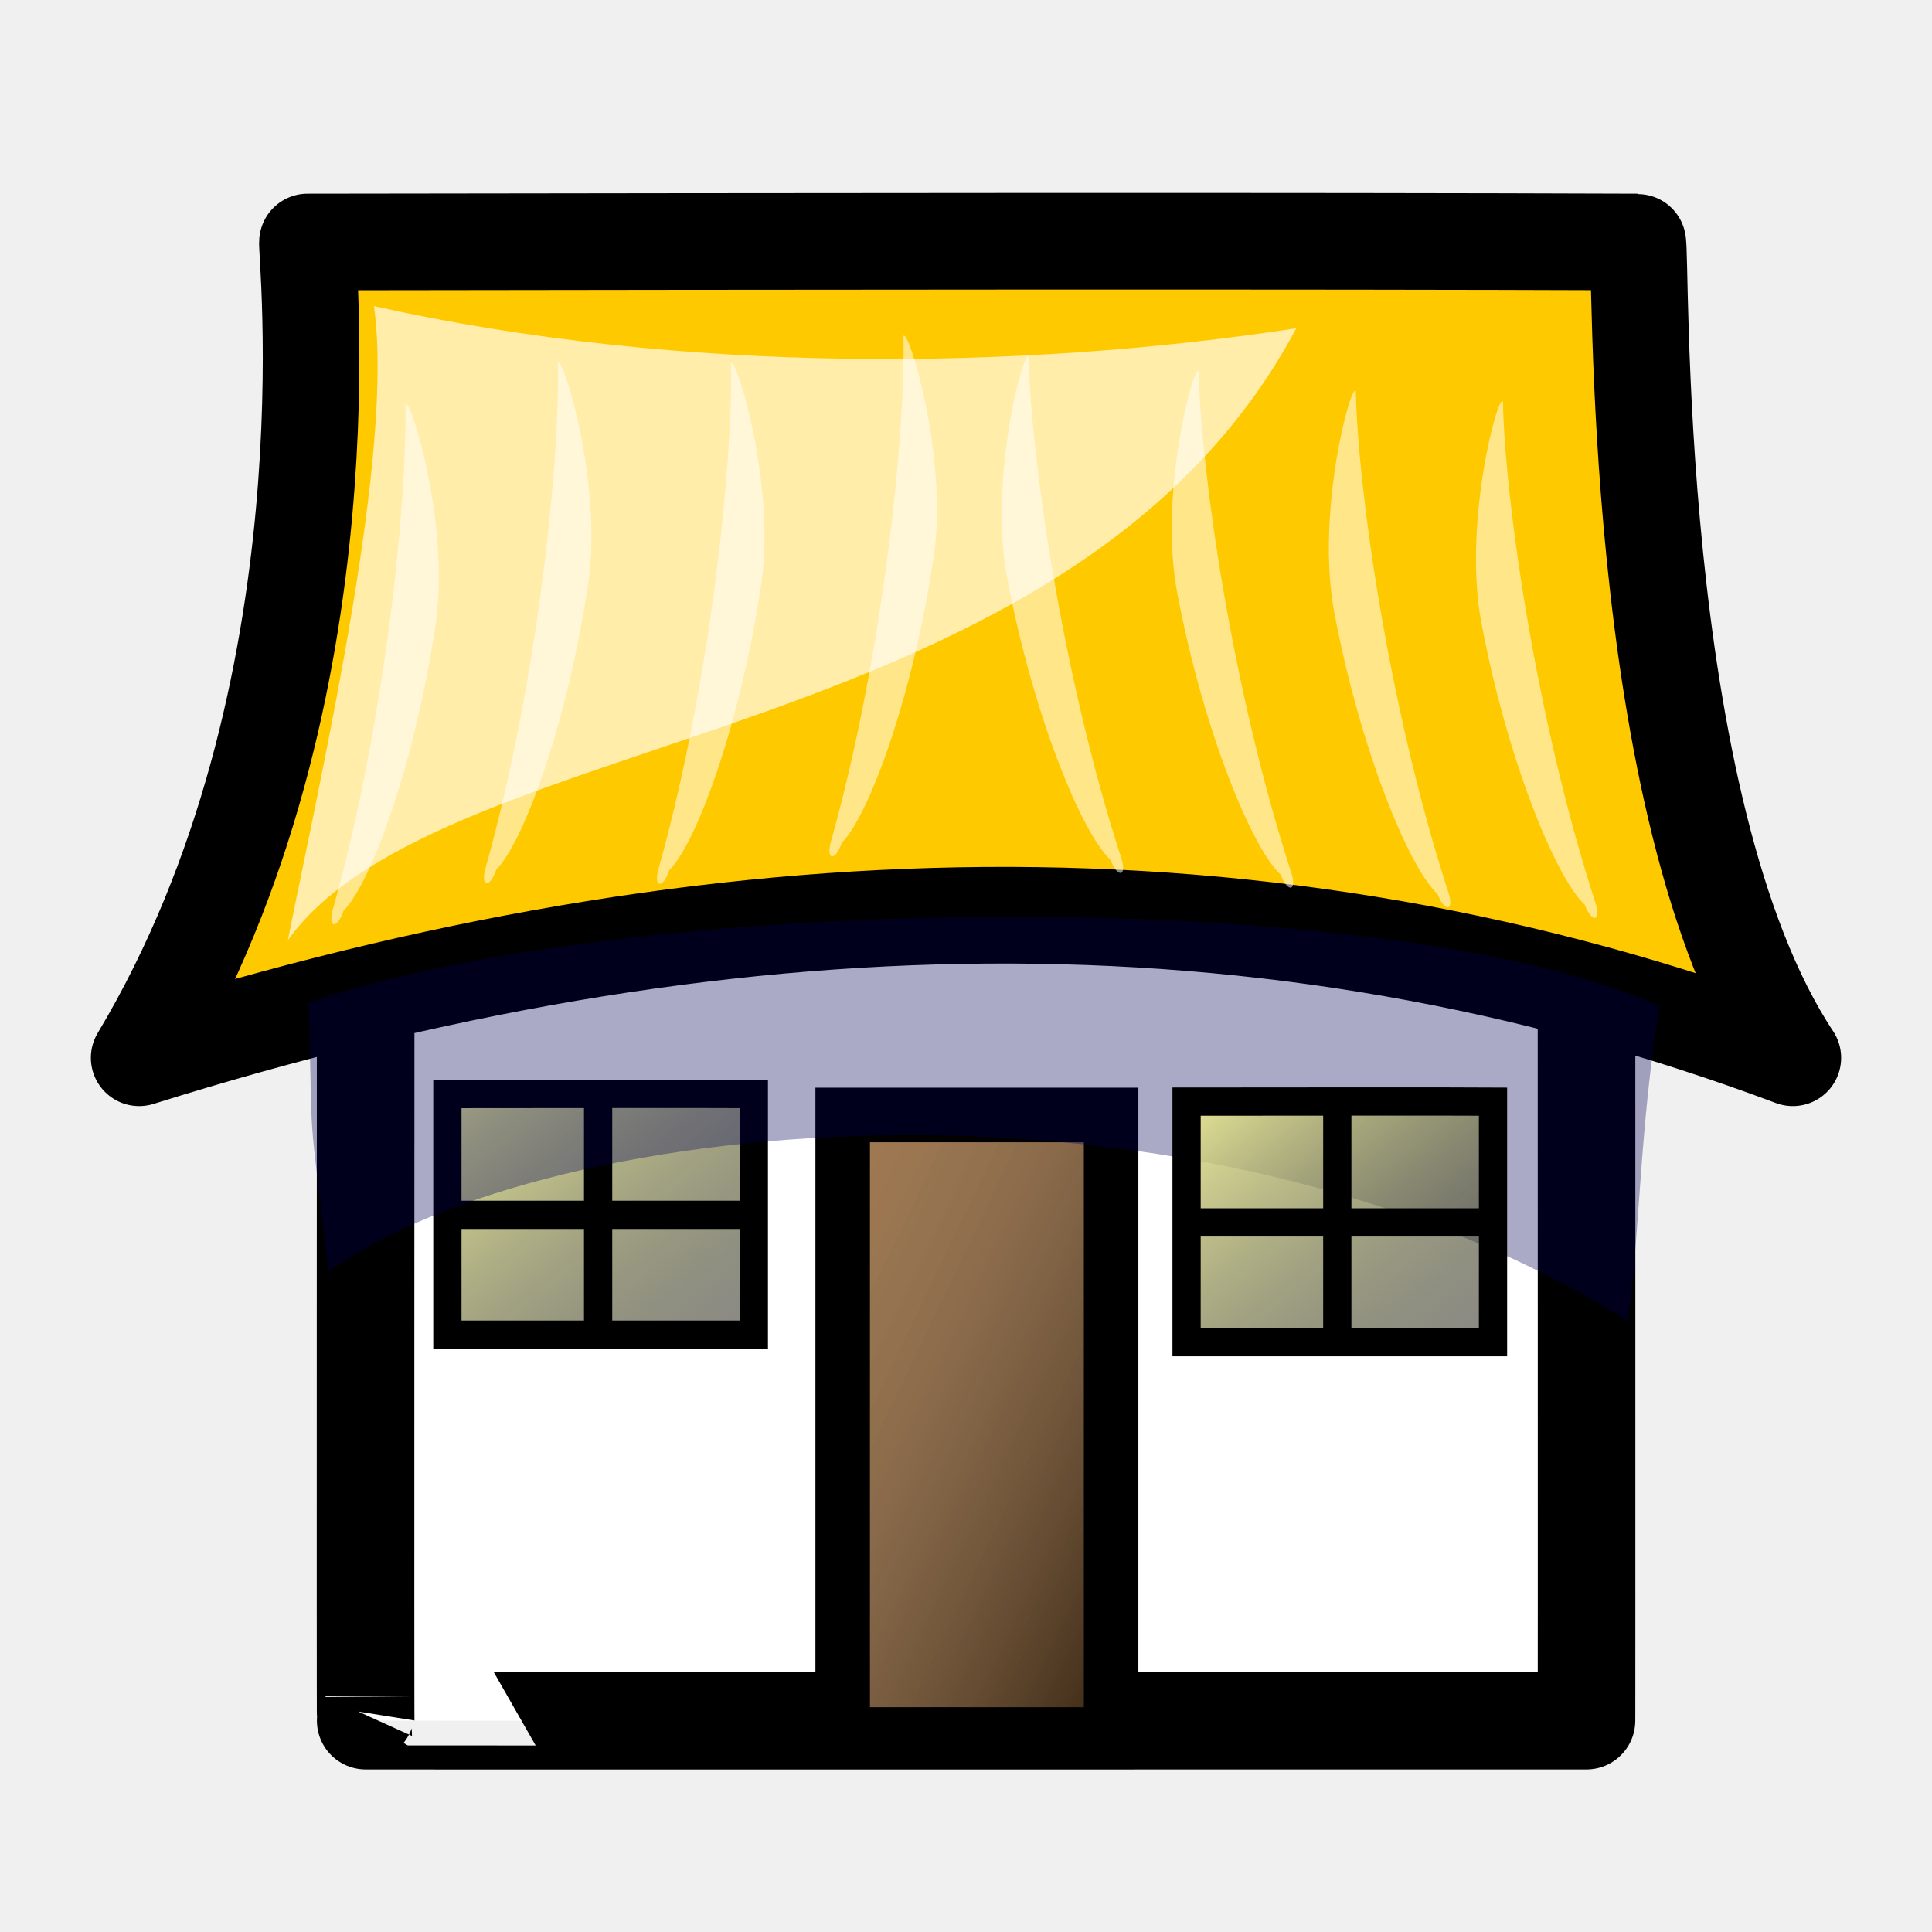
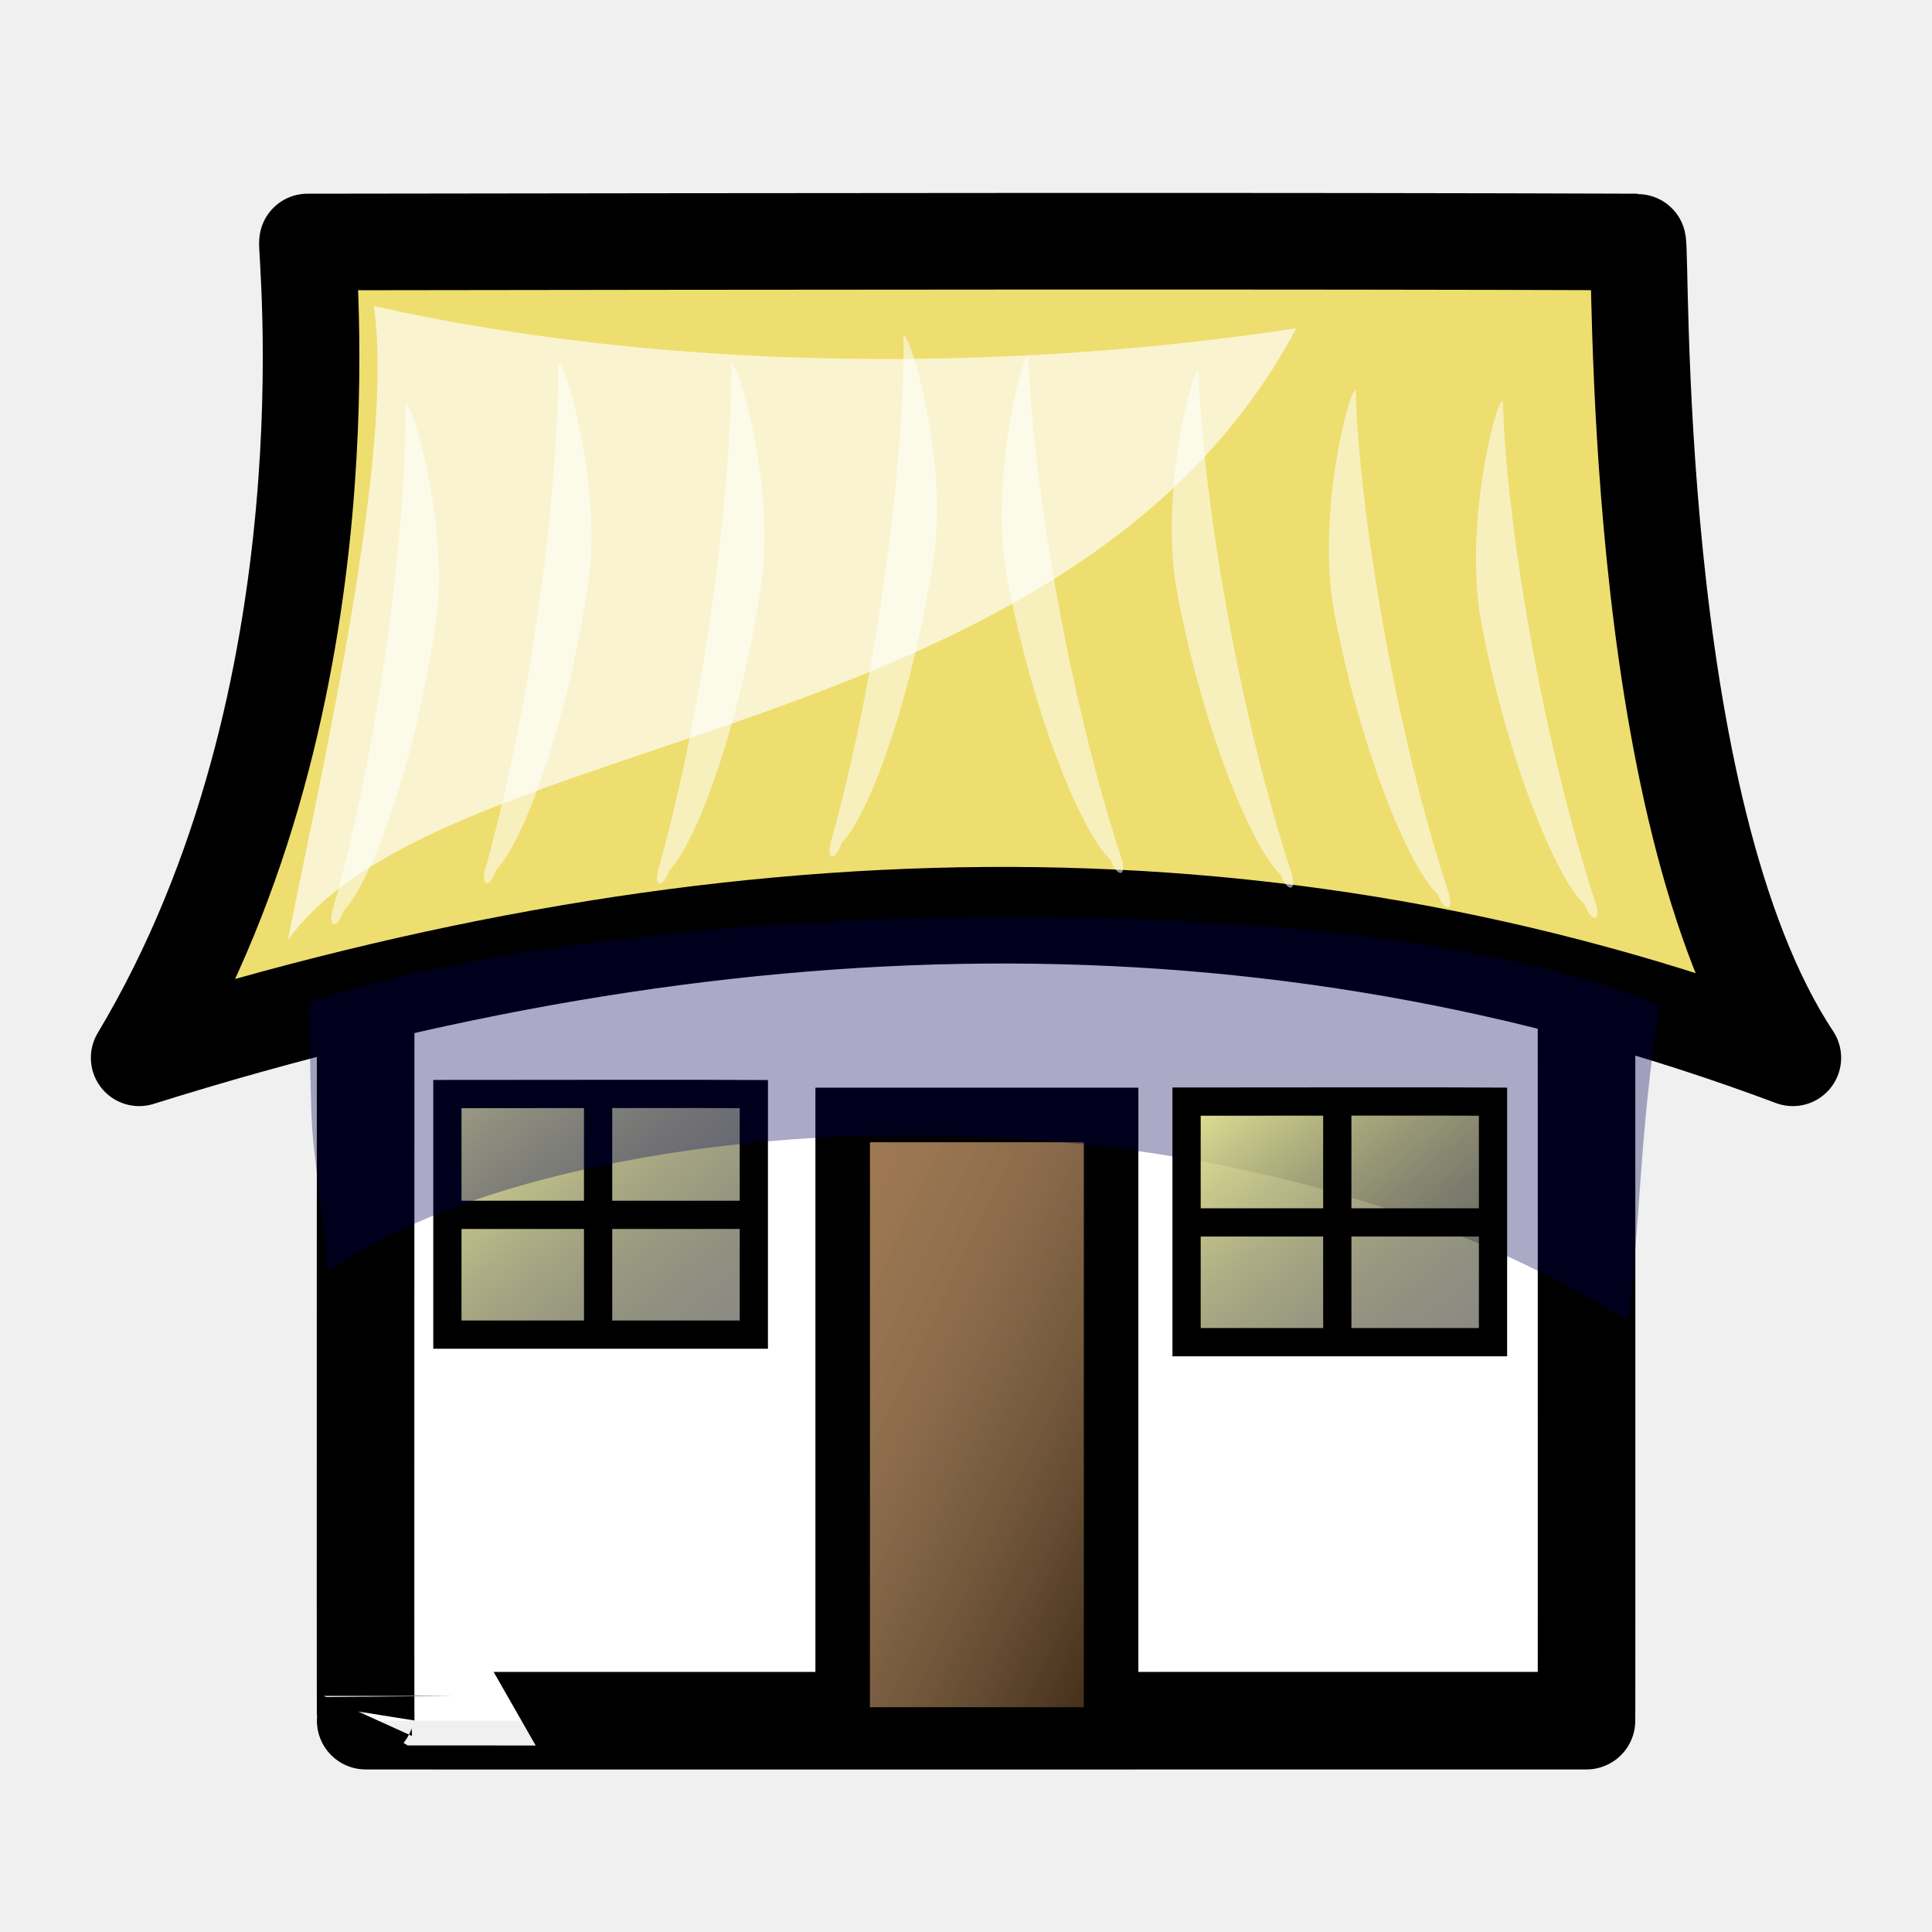
<svg xmlns="http://www.w3.org/2000/svg" xmlns:xlink="http://www.w3.org/1999/xlink" height="400" id="svg32" style="fill:#000000;fill-opacity:0.5;stroke:none" width="400" version="1.0">
  <defs id="defs34">
    <linearGradient id="linearGradient60">
      <stop id="stop61" offset="0" style="stop-color:#ffffb2;stop-opacity:0.961;" />
      <stop id="stop62" offset="1" style="stop-color:#000000;stop-opacity:0.459;" />
    </linearGradient>
    <linearGradient id="linearGradient57">
      <stop id="stop58" offset="0" style="stop-color:#ffff9f;stop-opacity:0.961;" />
      <stop id="stop59" offset="1" style="stop-color:#000000;stop-opacity:0.459;" />
    </linearGradient>
    <linearGradient id="linearGradient129">
      <stop id="stop130" offset="0" style="stop-color:#ffffff;stop-opacity:0.271;" />
      <stop id="stop131" offset="1" style="stop-color:#000000;stop-opacity:0.678;" />
    </linearGradient>
    <linearGradient id="linearGradient132" x1="263.777" x2="360.865" xlink:href="#linearGradient129" y1="143.785" y2="240.874" gradientTransform="scale(0.692146,1.444783)" gradientUnits="userSpaceOnUse" />
    <linearGradient id="linearGradient142" x1="211.921" x2="282.526" xlink:href="#linearGradient57" y1="253.853" y2="324.457" gradientTransform="scale(1.202247,0.831776)" gradientUnits="userSpaceOnUse" />
    <linearGradient id="linearGradient48" x1="0" x2="1" xlink:href="#linearGradient129" y1="0" y2="1" />
    <linearGradient id="linearGradient49" x1="73.753" x2="144.425" xlink:href="#linearGradient57" y1="247.722" y2="318.394" gradientTransform="scale(1.201518,0.83228)" gradientUnits="userSpaceOnUse" />
    <linearGradient id="linearGradient50" x1="0.451" x2="0.408" xlink:href="#linearGradient129" y1="0.429" y2="0.474" />
    <linearGradient id="linearGradient53" x1="-0.337" x2="0.467" xlink:href="#linearGradient129" y1="0.549" y2="0.56" />
    <linearGradient id="linearGradient54" x1="1.095" x2="0.413" xlink:href="#linearGradient129" y1="0.125" y2="0.812" />
    <linearGradient xlink:href="#linearGradient57" id="linearGradient2609" gradientUnits="userSpaceOnUse" gradientTransform="matrix(1.03919,0,0,0.84212,162.532,16.30642)" x1="73.753" y1="247.722" x2="144.425" y2="318.394" />
    <linearGradient xlink:href="#linearGradient129" id="linearGradient2614" gradientUnits="userSpaceOnUse" gradientTransform="matrix(0.6946257,0,0,1.449959,-14.40371,16.67548)" x1="263.777" y1="143.785" x2="360.865" y2="240.874" />
    <linearGradient xlink:href="#linearGradient57" id="linearGradient2619" gradientUnits="userSpaceOnUse" gradientTransform="matrix(1.03919,0,0,0.84212,9.491979,14.7408)" x1="73.753" y1="247.722" x2="144.425" y2="318.394" />
+     <linearGradient xlink:href="#linearGradient57" id="linearGradient4882" gradientUnits="userSpaceOnUse" gradientTransform="matrix(1.03919,0,0,0.84212,162.532,16.30642)" x1="73.753" y1="247.722" x2="144.425" y2="318.394" />
+     <linearGradient xlink:href="#linearGradient129" id="linearGradient4887" gradientUnits="userSpaceOnUse" gradientTransform="matrix(0.6946257,0,0,1.449959,-14.40371,16.67548)" x1="263.777" y1="143.785" x2="360.865" y2="240.874" />
+     <linearGradient xlink:href="#linearGradient57" id="linearGradient4892" gradientUnits="userSpaceOnUse" gradientTransform="matrix(1.03919,0,0,0.84212,9.491979,14.7408)" x1="73.753" y1="247.722" x2="144.425" y2="318.394" />
  </defs>
  <path d="" id="path68" style="font-size:12px;fill:#7f7f7f;fill-opacity:1;fill-rule:evenodd;stroke:black;stroke-width:0.997" />
  <path d="" id="path47" style="font-size:12px;fill:#7f7f7f;fill-opacity:1;fill-rule:evenodd;stroke:black;stroke-width:0.997" />
-   <g id="g2569">
-     <path style="font-size:12px;fill:#ffffff;fill-opacity:1;fill-rule:evenodd;stroke:#000000;stroke-width:20.202;stroke-miterlimit:4;stroke-dasharray:none" id="path77" d="M 75.712,179.442 C 75.712,198.447 75.638,356.466 75.712,356.243 C 75.691,356.278 236.084,356.243 328.465,356.243 C 328.508,356.432 328.465,195.347 328.465,179.442 C 332.028,166.656 79.134,175.484 75.712,179.442 z" />
-     <path style="font-size:12px;fill:#ffc900;fill-opacity:1;fill-rule:evenodd;stroke:#000000;stroke-width:20;stroke-linejoin:round;stroke-miterlimit:4;stroke-dasharray:none" id="path48" d="M 63.668,50.102 C 63.063,50.103 73.945,143.616 28.812,219.007 C 149.047,181.307 261.804,178.015 371.188,219.007 C 336.931,167.368 340.018,50.106 339.033,50.102 C 267.856,49.832 167.55,49.957 63.668,50.102 z" />
-     <path style="fill:#ffffff;fill-opacity:0.538;fill-rule:evenodd;stroke:none;stroke-width:1px;stroke-linecap:butt;stroke-linejoin:miter;stroke-opacity:1" id="path49" d="M 83.921,83.661 C 84.324,103.85 79.818,149.01 69.097,187.625 C 67.59,192.245 69.815,192.616 71.144,188.546 C 76.908,182.793 86.069,157.528 90.232,129.025 C 93.199,108.33 84.824,81.704 83.921,83.661 z" />
-     <path style="fill:#ffffff;fill-opacity:0.538;fill-rule:evenodd;stroke:none;stroke-width:1px;stroke-linecap:butt;stroke-linejoin:miter;stroke-opacity:1" id="path50" d="M 115.518,75.168 C 115.921,95.357 111.415,140.517 100.695,179.132 C 99.187,183.752 101.412,184.123 102.741,180.053 C 108.505,174.3 117.666,149.035 121.829,120.532 C 124.796,99.836 116.421,73.211 115.518,75.168 z" />
-     <path style="fill:#ffffff;fill-opacity:0.538;fill-rule:evenodd;stroke:none;stroke-width:1px;stroke-linecap:butt;stroke-linejoin:miter;stroke-opacity:1" id="path51" d="M 151.343,75.291 C 151.745,95.48 147.239,140.639 136.519,179.255 C 135.011,183.874 137.236,184.246 138.565,180.176 C 144.33,174.423 153.491,149.158 157.653,120.655 C 160.621,99.959 152.245,73.333 151.343,75.291 z" />
-     <path style="fill:#ffffff;fill-opacity:0.538;fill-rule:evenodd;stroke:none;stroke-width:1px;stroke-linecap:butt;stroke-linejoin:miter;stroke-opacity:1" id="path52" d="M 187.051,69.605 C 187.453,89.794 182.947,134.954 172.227,173.569 C 170.72,178.188 172.945,178.56 174.273,174.49 C 180.038,168.737 189.199,143.472 193.362,114.969 C 196.329,94.273 187.953,67.648 187.051,69.605 z" />
-     <path style="fill:#ffffff;fill-opacity:0.538;fill-rule:evenodd;stroke:none;stroke-width:1px;stroke-linecap:butt;stroke-linejoin:miter;stroke-opacity:1" id="path53" d="M 212.974,73.835 C 213.377,94.024 219.68,138.928 231.93,177.001 C 233.62,181.545 231.412,182.022 229.922,178.018 C 223.934,172.542 213.774,147.734 208.478,119.454 C 204.689,98.918 211.994,71.922 212.974,73.835 z" />
-     <path style="fill:#ffffff;fill-opacity:0.538;fill-rule:evenodd;stroke:none;stroke-width:1px;stroke-linecap:butt;stroke-linejoin:miter;stroke-opacity:1" id="path54" d="M 248.18,76.877 C 248.583,97.066 254.886,141.97 267.136,180.043 C 268.826,184.587 266.618,185.063 265.128,181.06 C 259.14,175.584 248.98,150.775 243.685,122.496 C 239.895,101.96 247.201,74.964 248.18,76.877 z" />
-     <path style="fill:#ffffff;fill-opacity:0.538;fill-rule:evenodd;stroke:none;stroke-width:1px;stroke-linecap:butt;stroke-linejoin:miter;stroke-opacity:1" id="path55" d="M 280.705,80.95 C 281.108,101.139 287.41,146.044 299.66,184.116 C 301.351,188.66 299.143,189.137 297.653,185.133 C 291.664,179.657 281.504,154.849 276.209,126.569 C 272.419,106.033 279.725,79.037 280.705,80.95 z" />
-     <path style="fill:#ffffff;fill-opacity:0.538;fill-rule:evenodd;stroke:none;stroke-width:1px;stroke-linecap:butt;stroke-linejoin:miter;stroke-opacity:1" id="path56" d="M 311.163,83.137 C 311.566,103.326 317.868,148.23 330.118,186.303 C 331.809,190.847 329.601,191.323 328.111,187.32 C 322.122,181.844 311.962,157.036 306.667,128.756 C 302.877,108.22 310.183,81.224 311.163,83.137 z" />
-     <path style="font-size:12px;fill:#7f470e;fill-opacity:1;fill-rule:evenodd;stroke:none;stroke-width:10.963" id="path58" d="M 175.636,356.379 C 175.636,350.587 172.671,247.206 170.975,230.844 C 180.087,230.844 212.546,229.316 226.549,233.022 C 229.217,251.089 229.894,323.484 229.894,360.275 C 222.795,360.275 178.15,360.707 175.636,356.379 z" />
-     <path style="font-size:12px;fill:url(#linearGradient2619);fill-opacity:1;fill-rule:evenodd;stroke:#000000;stroke-width:5.847;stroke-dasharray:none" id="path67" d="M 156.073,276.317 C 141.781,276.317 116.574,276.317 92.626,276.317 C 92.626,261.705 92.626,242.22 92.626,226.515 C 108.49,226.515 146.288,226.442 156.073,226.515 C 156.073,240.975 156.073,260.4 156.073,276.317 z" />
-     <path style="font-size:12px;fill:none;fill-opacity:1;fill-rule:evenodd;stroke:#000000;stroke-width:5.847;stroke-dasharray:none" id="path70" d="M 123.831,227.711 C 123.831,245.524 123.831,258.764 123.831,276.077" />
-     <path style="font-size:12px;fill:none;fill-opacity:1;fill-rule:evenodd;stroke:#000000;stroke-width:5.847;stroke-dasharray:none" id="path73" d="M 157.189,251.523 C 148.11,251.523 102.443,251.523 91.496,251.523" />
-     <path style="font-size:12px;fill:url(#linearGradient2614);fill-opacity:1;fill-rule:evenodd;stroke:#000000;stroke-width:11.29;stroke-dasharray:none" id="path76" d="M 174.467,359.101 C 174.467,353.309 174.467,247.599 174.467,230.844 C 183.579,230.844 214.07,230.844 230.041,230.844 C 230.041,249.958 230.041,315.115 230.041,359.101 C 222.942,359.101 190.701,359.101 174.467,359.101 z" />
-     <path style="fill:#ffffff;fill-opacity:0.663;fill-rule:evenodd;stroke:none;stroke-width:1px;stroke-linecap:butt;stroke-linejoin:miter;stroke-opacity:1" id="path78" d="M 77.418,63.372 C 140.809,77.547 211.218,76.724 268.379,67.965 C 222.077,155.156 91.68,150.075 59.604,194.635 C 66.964,157.876 81.694,93.415 77.418,63.372 z" />
-     <path style="fill:#000059;fill-opacity:0.335;fill-rule:evenodd;stroke:none;stroke-width:1px;stroke-linecap:butt;stroke-linejoin:miter;stroke-opacity:1" id="path190" d="M 63.898,207.576 C 130.027,184.93 286.091,182.645 343.571,208.26 C 339.459,233.924 339.571,254.464 337.073,273.574 C 248.294,217.62 113.922,230.154 67.966,263.317 C 63.573,224.791 64.859,241.315 63.898,207.576 z" />
-     <path d="M 309.113,277.882 C 294.821,277.882 269.614,277.882 245.666,277.882 C 245.666,263.271 245.666,243.786 245.666,228.081 C 261.53,228.081 299.329,228.008 309.113,228.081 C 309.113,242.54 309.113,261.966 309.113,277.882 z" id="path2456" style="font-size:12px;fill:url(#linearGradient2609);fill-opacity:1;fill-rule:evenodd;stroke:#000000;stroke-width:5.847;stroke-dasharray:none" />
-     <path d="M 276.871,229.277 C 276.871,247.09 276.871,260.33 276.871,277.643" id="path2458" style="font-size:12px;fill:none;fill-opacity:1;fill-rule:evenodd;stroke:#000000;stroke-width:5.847;stroke-dasharray:none" />
-     <path d="M 310.229,253.088 C 301.15,253.088 255.483,253.088 244.536,253.088" id="path2460" style="font-size:12px;fill:none;fill-opacity:1;fill-rule:evenodd;stroke:#000000;stroke-width:5.847;stroke-dasharray:none" />
-   </g>
+   <path d="M 75.712,179.442 C 75.712,198.447 75.638,356.466 75.712,356.243 C 75.691,356.278 236.084,356.243 328.465,356.243 C 328.508,356.432 328.465,195.347 328.465,179.442 C 332.028,166.656 79.134,175.484 75.712,179.442 z" id="path77" style="font-size:12px;fill:#ffffff;fill-opacity:1;fill-rule:evenodd;stroke:#000000;stroke-width:20.202;stroke-miterlimit:4;stroke-dasharray:none" />
+   <path d="M 63.668,50.102 C 63.063,50.103 73.945,143.616 28.812,219.007 C 149.047,181.307 261.804,178.015 371.188,219.007 C 336.931,167.368 340.018,50.106 339.033,50.102 C 267.856,49.832 167.55,49.957 63.668,50.102 z" id="path48" style="font-size:12px;fill:#eede70;fill-opacity:1;fill-rule:evenodd;stroke:#000000;stroke-width:20;stroke-linejoin:round;stroke-miterlimit:4;stroke-dasharray:none" />
+   <path d="M 83.921,83.661 C 84.324,103.85 79.818,149.01 69.097,187.625 C 67.59,192.245 69.815,192.616 71.144,188.546 C 76.908,182.793 86.069,157.528 90.232,129.025 C 93.199,108.33 84.824,81.704 83.921,83.661 z" id="path49" style="fill:#ffffff;fill-opacity:0.538;fill-rule:evenodd;stroke:none;stroke-width:1px;stroke-linecap:butt;stroke-linejoin:miter;stroke-opacity:1" />
+   <path d="M 115.518,75.168 C 115.921,95.357 111.415,140.517 100.695,179.132 C 99.187,183.752 101.412,184.123 102.741,180.053 C 108.505,174.3 117.666,149.035 121.829,120.532 C 124.796,99.836 116.421,73.211 115.518,75.168 z" id="path50" style="fill:#ffffff;fill-opacity:0.538;fill-rule:evenodd;stroke:none;stroke-width:1px;stroke-linecap:butt;stroke-linejoin:miter;stroke-opacity:1" />
+   <path d="M 151.343,75.291 C 151.745,95.48 147.239,140.639 136.519,179.255 C 135.011,183.874 137.236,184.246 138.565,180.176 C 144.33,174.423 153.491,149.158 157.653,120.655 C 160.621,99.959 152.245,73.333 151.343,75.291 z" id="path51" style="fill:#ffffff;fill-opacity:0.538;fill-rule:evenodd;stroke:none;stroke-width:1px;stroke-linecap:butt;stroke-linejoin:miter;stroke-opacity:1" />
+   <path d="M 187.051,69.605 C 187.453,89.794 182.947,134.954 172.227,173.569 C 170.72,178.188 172.945,178.56 174.273,174.49 C 180.038,168.737 189.199,143.472 193.362,114.969 C 196.329,94.273 187.953,67.648 187.051,69.605 z" id="path52" style="fill:#ffffff;fill-opacity:0.538;fill-rule:evenodd;stroke:none;stroke-width:1px;stroke-linecap:butt;stroke-linejoin:miter;stroke-opacity:1" />
+   <path d="M 212.974,73.835 C 213.377,94.024 219.68,138.928 231.93,177.001 C 233.62,181.545 231.412,182.022 229.922,178.018 C 223.934,172.542 213.774,147.734 208.478,119.454 C 204.689,98.918 211.994,71.922 212.974,73.835 z" id="path53" style="fill:#ffffff;fill-opacity:0.538;fill-rule:evenodd;stroke:none;stroke-width:1px;stroke-linecap:butt;stroke-linejoin:miter;stroke-opacity:1" />
+   <path d="M 248.18,76.877 C 248.583,97.066 254.886,141.97 267.136,180.043 C 268.826,184.587 266.618,185.063 265.128,181.06 C 259.14,175.584 248.98,150.775 243.685,122.496 C 239.895,101.96 247.201,74.964 248.18,76.877 z" id="path54" style="fill:#ffffff;fill-opacity:0.538;fill-rule:evenodd;stroke:none;stroke-width:1px;stroke-linecap:butt;stroke-linejoin:miter;stroke-opacity:1" />
+   <path d="M 280.705,80.95 C 281.108,101.139 287.41,146.044 299.66,184.116 C 301.351,188.66 299.143,189.137 297.653,185.133 C 291.664,179.657 281.504,154.849 276.209,126.569 C 272.419,106.033 279.725,79.037 280.705,80.95 z" id="path55" style="fill:#ffffff;fill-opacity:0.538;fill-rule:evenodd;stroke:none;stroke-width:1px;stroke-linecap:butt;stroke-linejoin:miter;stroke-opacity:1" />
+   <path d="M 311.163,83.137 C 311.566,103.326 317.868,148.23 330.118,186.303 C 331.809,190.847 329.601,191.323 328.111,187.32 C 322.122,181.844 311.962,157.036 306.667,128.756 C 302.877,108.22 310.183,81.224 311.163,83.137 z" id="path56" style="fill:#ffffff;fill-opacity:0.538;fill-rule:evenodd;stroke:none;stroke-width:1px;stroke-linecap:butt;stroke-linejoin:miter;stroke-opacity:1" />
+   <path d="M 175.636,356.379 C 175.636,350.587 172.671,247.206 170.975,230.844 C 180.087,230.844 212.546,229.316 226.549,233.022 C 229.217,251.089 229.894,323.484 229.894,360.275 C 222.795,360.275 178.15,360.707 175.636,356.379 z" id="path58" style="font-size:12px;fill:#7f470e;fill-opacity:1;fill-rule:evenodd;stroke:none;stroke-width:10.963" />
+   <path d="M 156.073,276.317 C 141.781,276.317 116.574,276.317 92.626,276.317 C 92.626,261.705 92.626,242.22 92.626,226.515 C 108.49,226.515 146.288,226.442 156.073,226.515 C 156.073,240.975 156.073,260.4 156.073,276.317 z" id="path67" style="font-size:12px;fill:url(#linearGradient4892);fill-opacity:1;fill-rule:evenodd;stroke:#000000;stroke-width:5.847;stroke-dasharray:none" />
+   <path d="M 123.831,227.711 C 123.831,245.524 123.831,258.764 123.831,276.077" id="path70" style="font-size:12px;fill:none;fill-opacity:1;fill-rule:evenodd;stroke:#000000;stroke-width:5.847;stroke-dasharray:none" />
+   <path d="M 157.189,251.523 C 148.11,251.523 102.443,251.523 91.496,251.523" id="path73" style="font-size:12px;fill:none;fill-opacity:1;fill-rule:evenodd;stroke:#000000;stroke-width:5.847;stroke-dasharray:none" />
+   <path d="M 174.467,359.101 C 174.467,353.309 174.467,247.599 174.467,230.844 C 183.579,230.844 214.07,230.844 230.041,230.844 C 230.041,249.958 230.041,315.115 230.041,359.101 C 222.942,359.101 190.701,359.101 174.467,359.101 z" id="path76" style="font-size:12px;fill:url(#linearGradient4887);fill-opacity:1;fill-rule:evenodd;stroke:#000000;stroke-width:11.29;stroke-dasharray:none" />
+   <path d="M 77.418,63.372 C 140.809,77.547 211.218,76.724 268.379,67.965 C 222.077,155.156 91.68,150.075 59.604,194.635 C 66.964,157.876 81.694,93.415 77.418,63.372 z" id="path78" style="fill:#ffffff;fill-opacity:0.663;fill-rule:evenodd;stroke:none;stroke-width:1px;stroke-linecap:butt;stroke-linejoin:miter;stroke-opacity:1" />
+   <path d="M 63.898,207.576 C 130.027,184.93 286.091,182.645 343.571,208.26 C 339.459,233.924 339.571,254.464 337.073,273.574 C 248.294,217.62 113.922,230.154 67.966,263.317 C 63.573,224.791 64.859,241.315 63.898,207.576 z" id="path190" style="fill:#000059;fill-opacity:0.335;fill-rule:evenodd;stroke:none;stroke-width:1px;stroke-linecap:butt;stroke-linejoin:miter;stroke-opacity:1" />
+   <path style="font-size:12px;fill:url(#linearGradient4882);fill-opacity:1;fill-rule:evenodd;stroke:#000000;stroke-width:5.847;stroke-dasharray:none" id="path2456" d="M 309.113,277.882 C 294.821,277.882 269.614,277.882 245.666,277.882 C 245.666,263.271 245.666,243.786 245.666,228.081 C 261.53,228.081 299.329,228.008 309.113,228.081 C 309.113,242.54 309.113,261.966 309.113,277.882 z" />
+   <path style="font-size:12px;fill:none;fill-opacity:1;fill-rule:evenodd;stroke:#000000;stroke-width:5.847;stroke-dasharray:none" id="path2458" d="M 276.871,229.277 C 276.871,247.09 276.871,260.33 276.871,277.643" />
+   <path style="font-size:12px;fill:none;fill-opacity:1;fill-rule:evenodd;stroke:#000000;stroke-width:5.847;stroke-dasharray:none" id="path2460" d="M 310.229,253.088 C 301.15,253.088 255.483,253.088 244.536,253.088" />
</svg>
